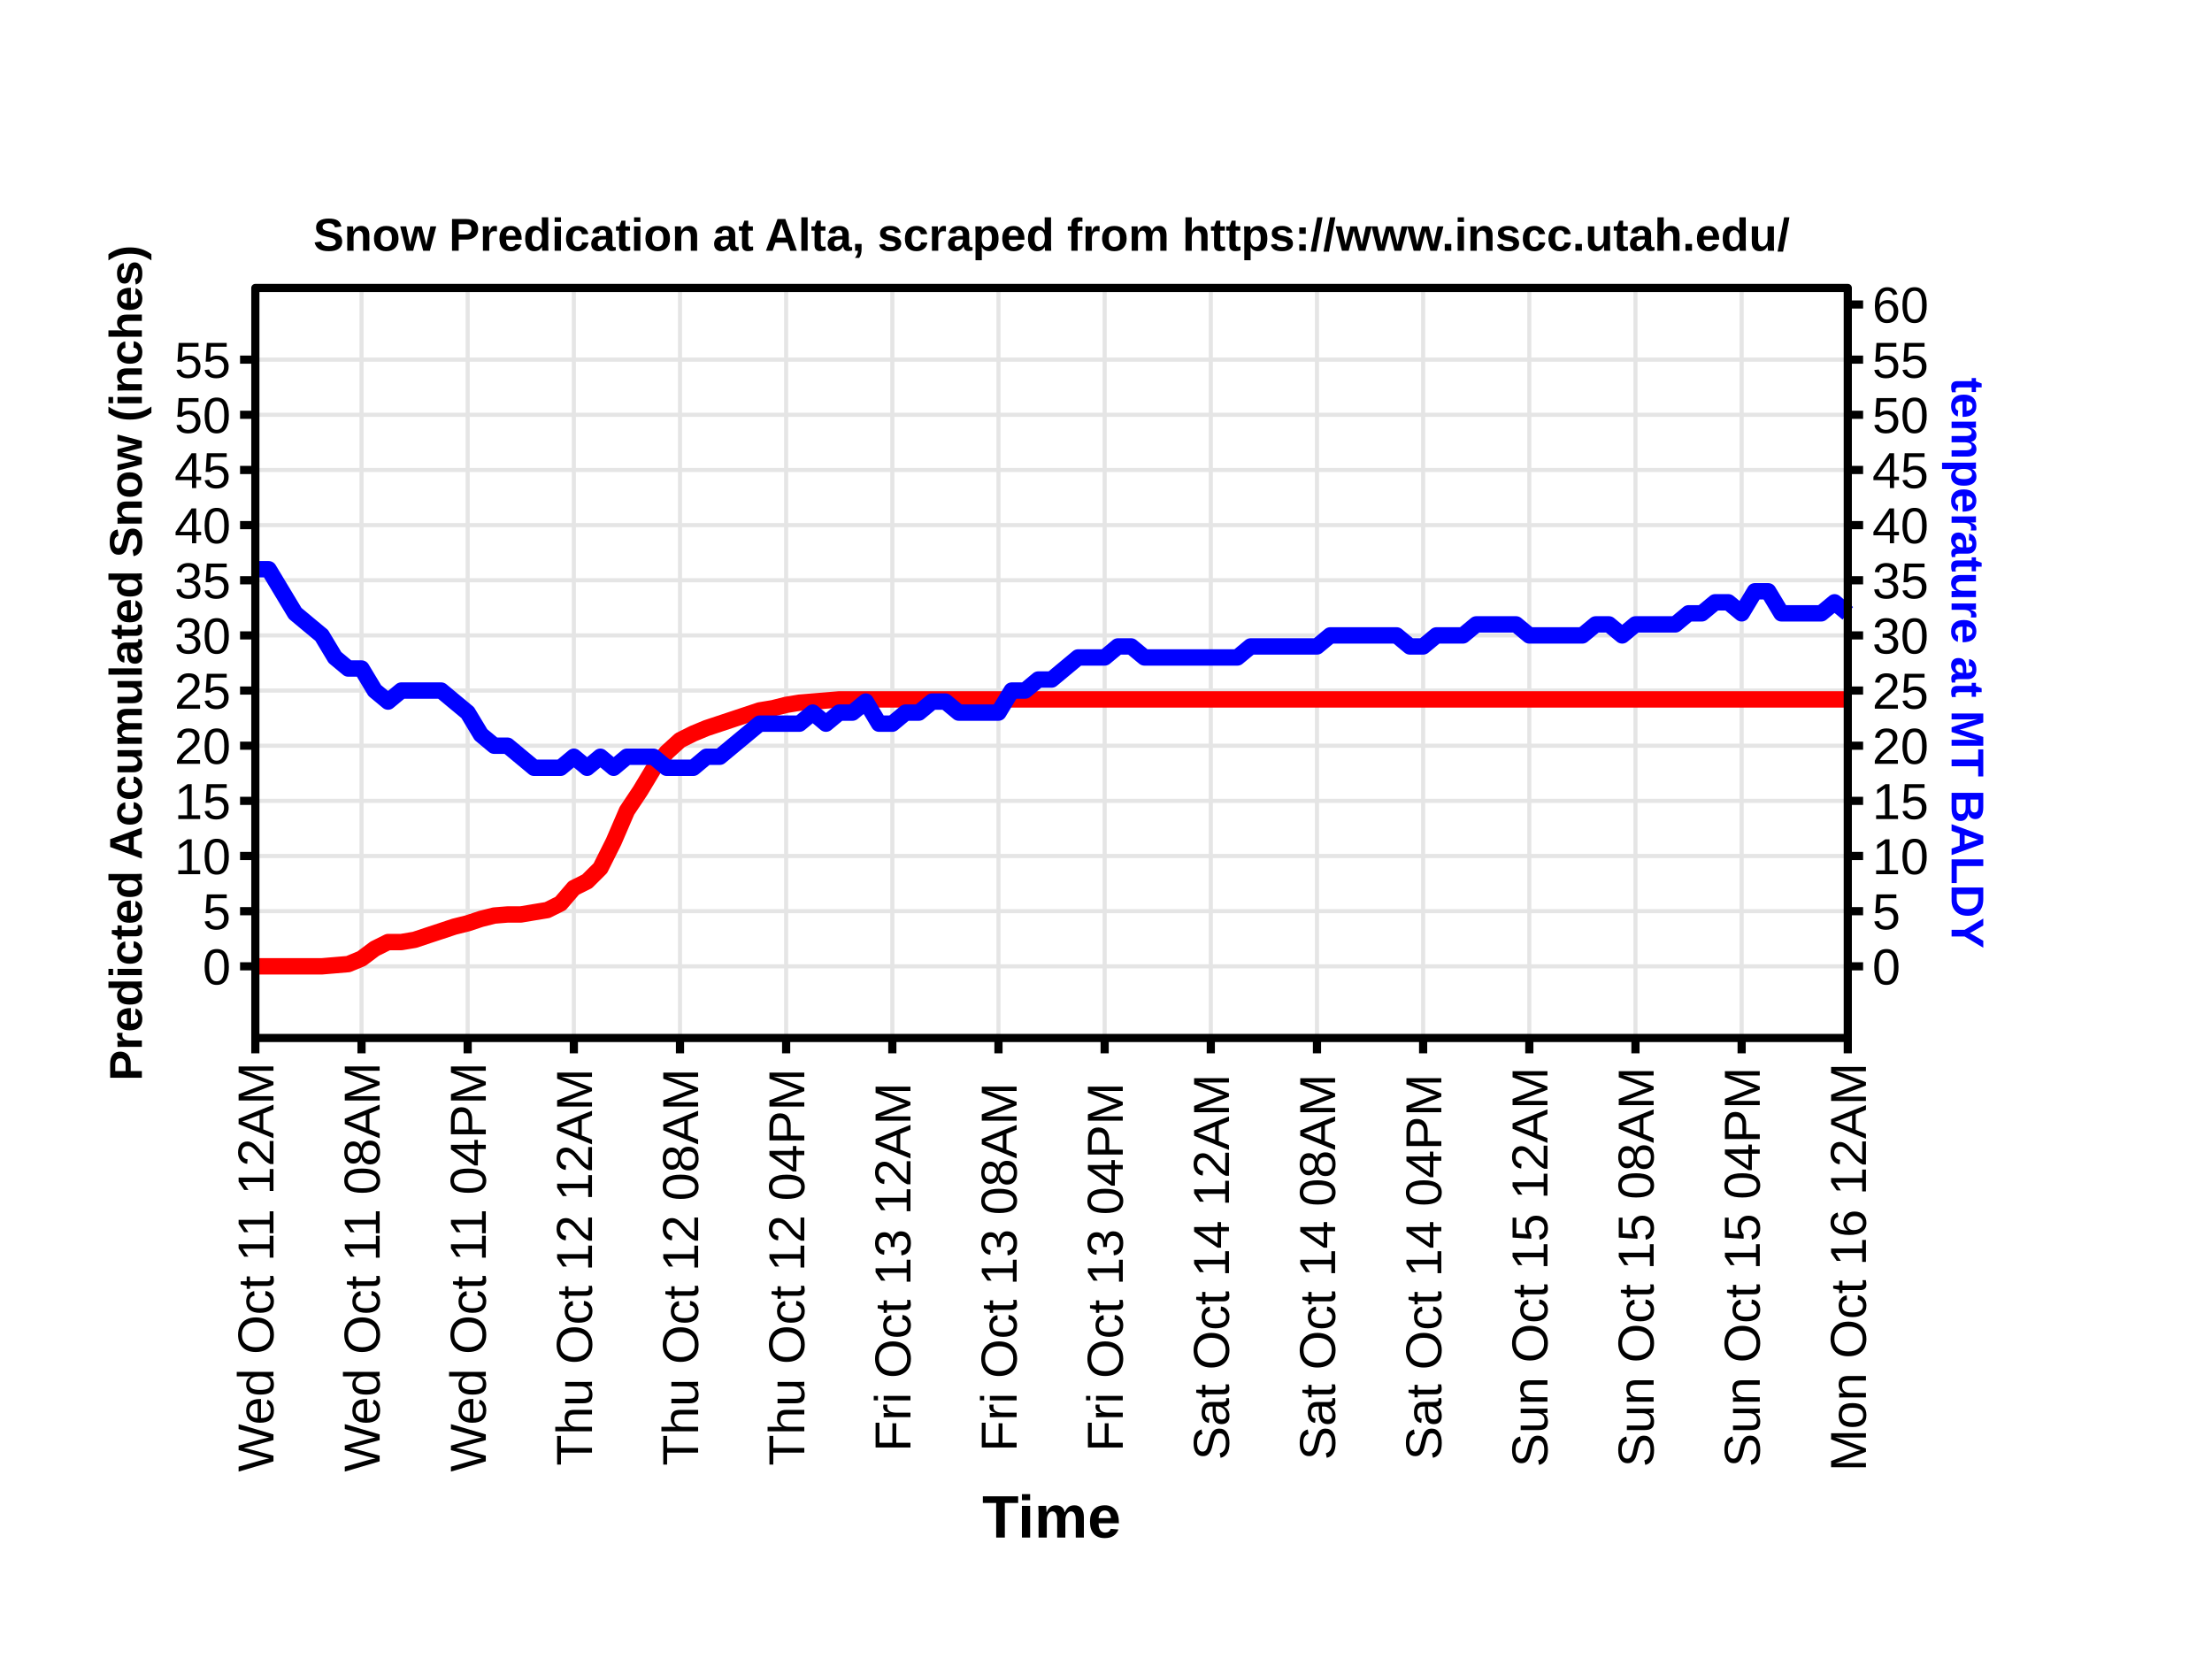
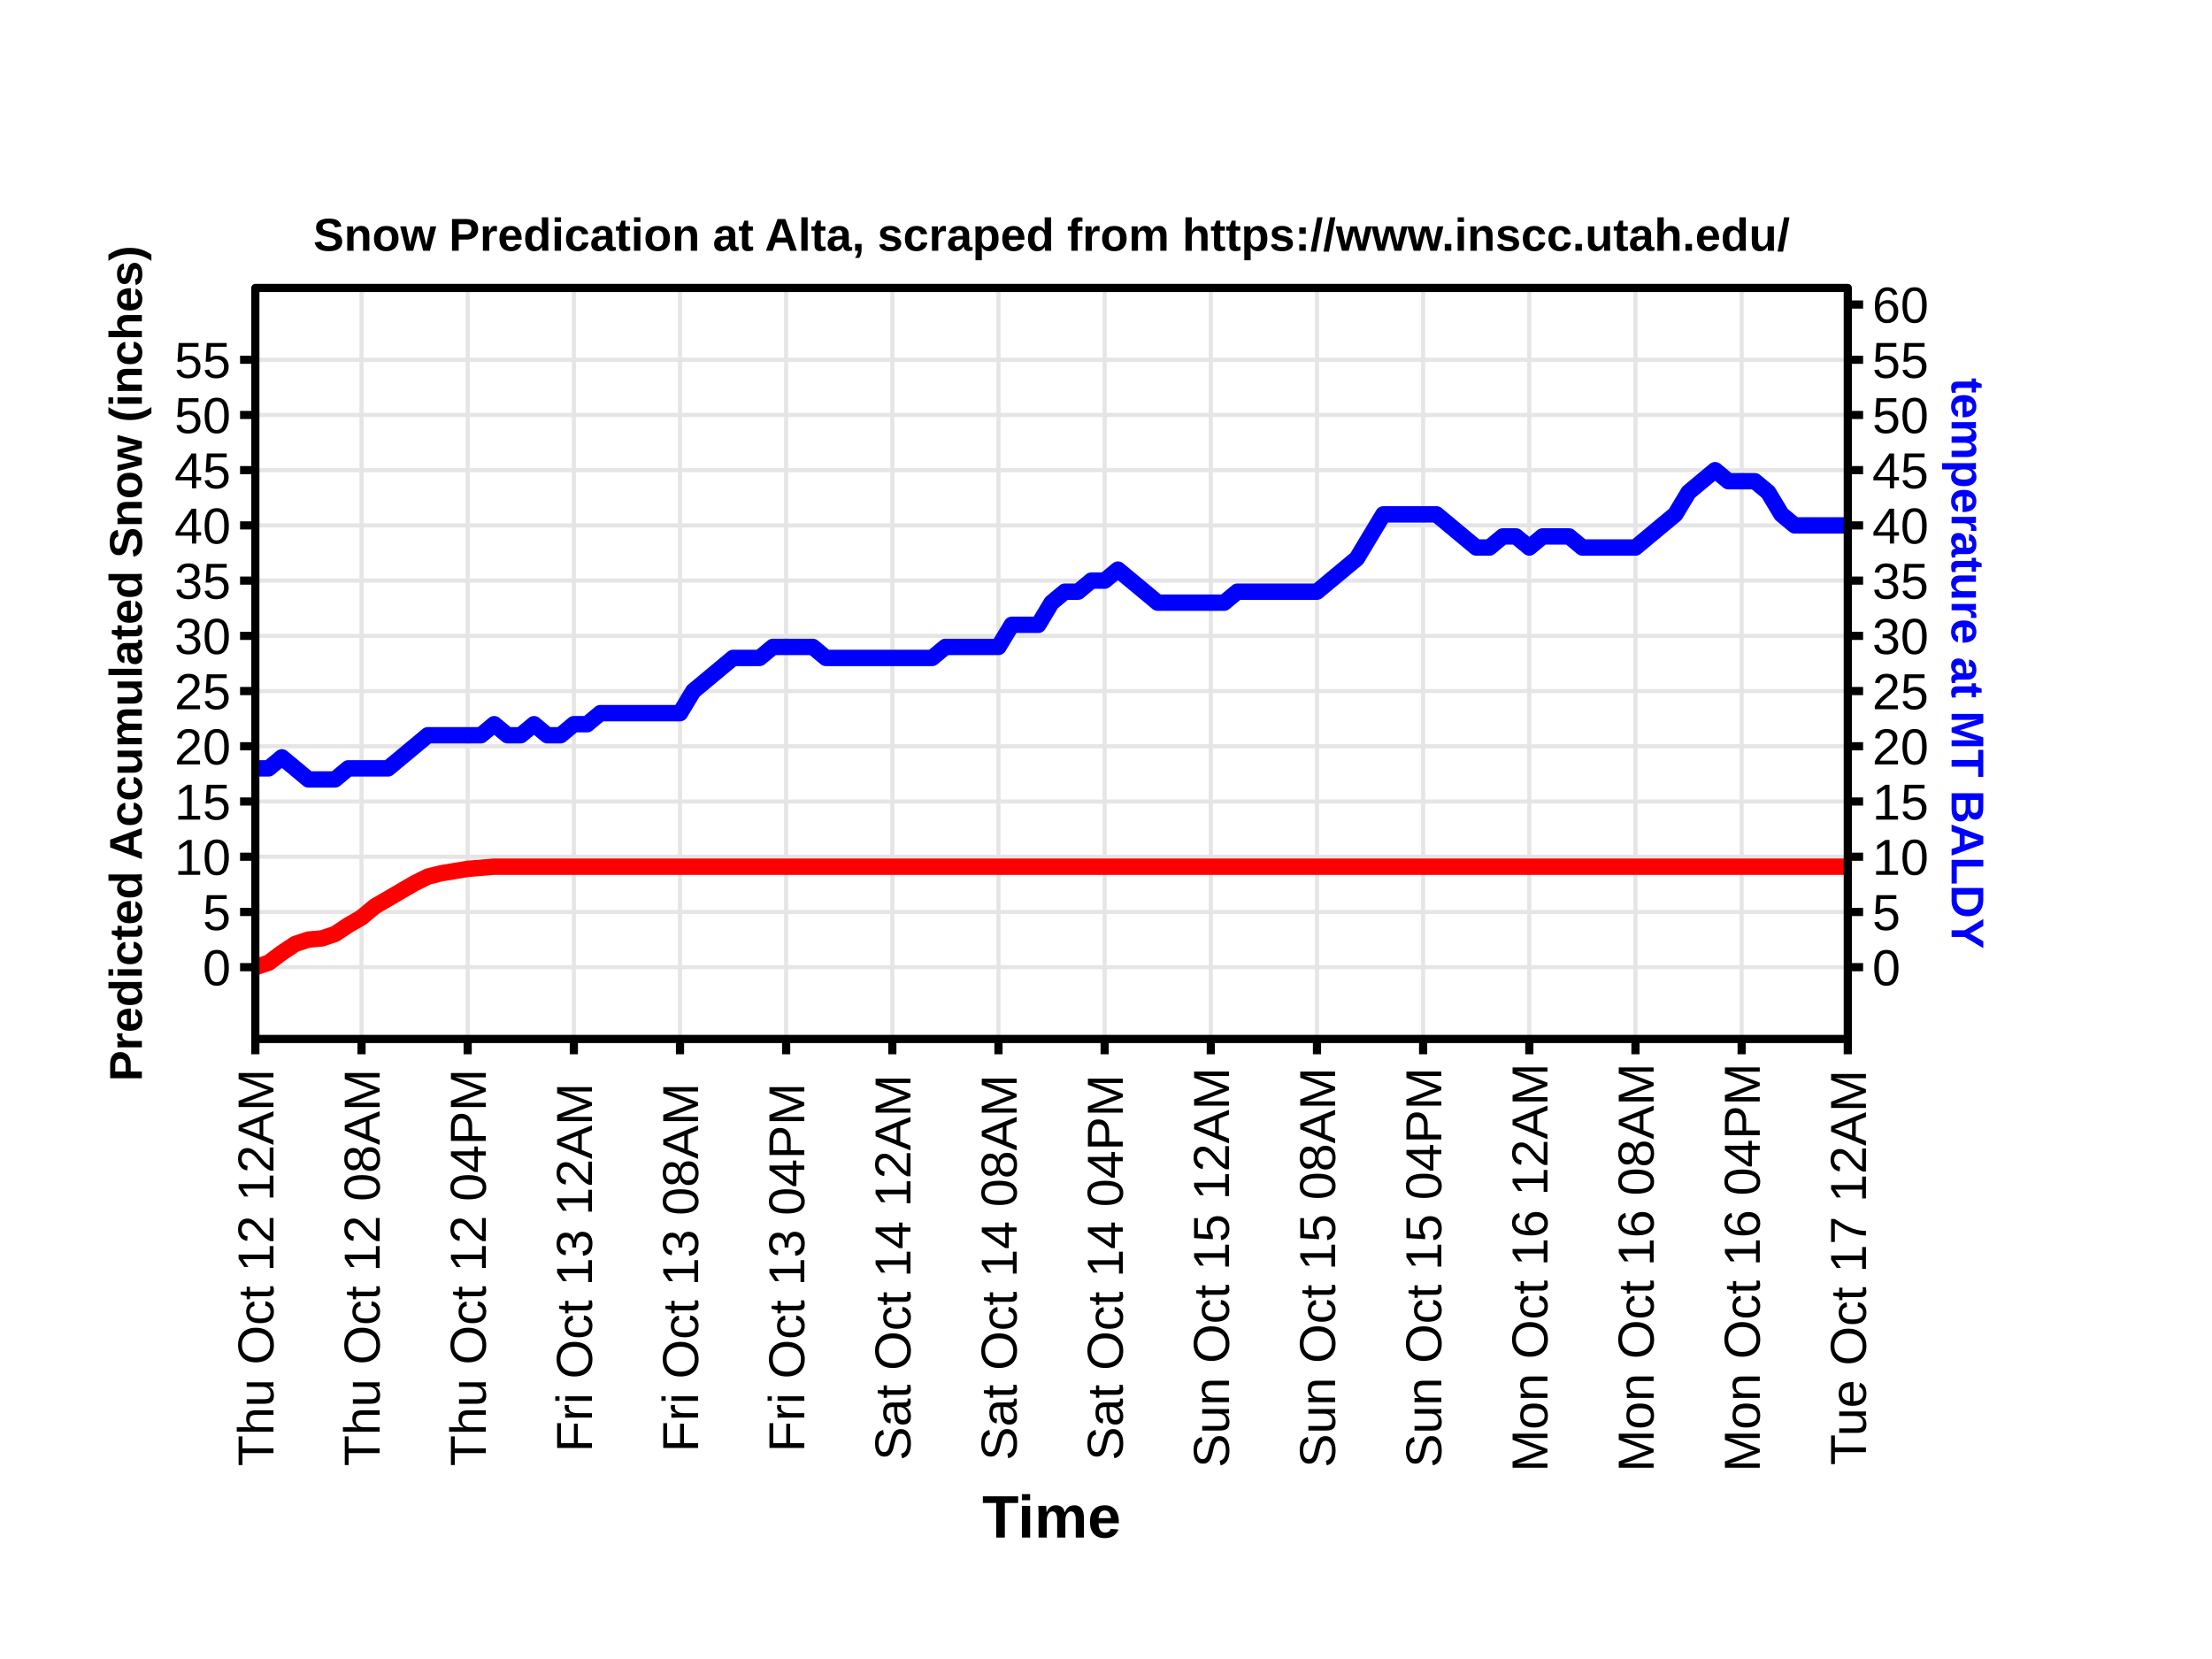
<svg xmlns="http://www.w3.org/2000/svg" class="svglite" width="576.00pt" height="432.00pt" viewBox="0 0 576.00 432.00">
  <defs>
    <style type="text/css">
    .svglite line, .svglite polyline, .svglite polygon, .svglite path, .svglite rect, .svglite circle {
      fill: none;
      stroke: #000000;
      stroke-linecap: round;
      stroke-linejoin: round;
      stroke-miterlimit: 10.00;
    }
    .svglite text {
      white-space: pre;
    }
  </style>
  </defs>
  <rect width="100%" height="100%" style="stroke: none; fill: #FFFFFF;" />
  <defs>
    <clipPath id="cpMC4wMHw1NzYuMDB8MC4wMHw0MzIuMDA=">
      <rect x="0.00" y="0.00" width="576.00" height="432.00" />
    </clipPath>
  </defs>
  <g clip-path="url(#cpMC4wMHw1NzYuMDB8MC4wMHw0MzIuMDA=)">
    <rect x="0.00" y="0.00" width="576.00" height="432.00" style="stroke-width: 1.07; stroke: none; fill: #FFFFFF;" />
-     <rect x="66.49" y="74.98" width="414.67" height="195.31" style="stroke-width: 1.07; stroke: none; fill: #FFFFFF;" />
-     <polyline points="66.49,251.63 481.16,251.63 " style="stroke-width: 1.07; stroke: #E5E5E5; stroke-linecap: butt;" />
-     <polyline points="66.49,237.27 481.16,237.27 " style="stroke-width: 1.07; stroke: #E5E5E5; stroke-linecap: butt;" />
-     <polyline points="66.49,222.90 481.16,222.90 " style="stroke-width: 1.07; stroke: #E5E5E5; stroke-linecap: butt;" />
-     <polyline points="66.49,208.54 481.16,208.54 " style="stroke-width: 1.07; stroke: #E5E5E5; stroke-linecap: butt;" />
-     <polyline points="66.49,194.18 481.16,194.18 " style="stroke-width: 1.07; stroke: #E5E5E5; stroke-linecap: butt;" />
-     <polyline points="66.49,179.82 481.16,179.82 " style="stroke-width: 1.07; stroke: #E5E5E5; stroke-linecap: butt;" />
-     <polyline points="66.49,165.46 481.16,165.46 " style="stroke-width: 1.07; stroke: #E5E5E5; stroke-linecap: butt;" />
-     <polyline points="66.49,151.10 481.16,151.10 " style="stroke-width: 1.07; stroke: #E5E5E5; stroke-linecap: butt;" />
-     <polyline points="66.49,136.74 481.16,136.74 " style="stroke-width: 1.07; stroke: #E5E5E5; stroke-linecap: butt;" />
-     <polyline points="66.49,122.38 481.16,122.38 " style="stroke-width: 1.07; stroke: #E5E5E5; stroke-linecap: butt;" />
-     <polyline points="66.49,108.01 481.16,108.01 " style="stroke-width: 1.07; stroke: #E5E5E5; stroke-linecap: butt;" />
-     <polyline points="66.49,93.65 481.16,93.65 " style="stroke-width: 1.07; stroke: #E5E5E5; stroke-linecap: butt;" />
-     <polyline points="66.49,270.30 66.49,74.98 " style="stroke-width: 1.07; stroke: #E5E5E5; stroke-linecap: butt;" />
-     <polyline points="94.14,270.30 94.14,74.98 " style="stroke-width: 1.07; stroke: #E5E5E5; stroke-linecap: butt;" />
-     <polyline points="121.78,270.30 121.78,74.98 " style="stroke-width: 1.07; stroke: #E5E5E5; stroke-linecap: butt;" />
-     <polyline points="149.43,270.30 149.43,74.98 " style="stroke-width: 1.07; stroke: #E5E5E5; stroke-linecap: butt;" />
-     <polyline points="177.07,270.30 177.07,74.98 " style="stroke-width: 1.07; stroke: #E5E5E5; stroke-linecap: butt;" />
-     <polyline points="204.71,270.30 204.71,74.98 " style="stroke-width: 1.07; stroke: #E5E5E5; stroke-linecap: butt;" />
-     <polyline points="232.36,270.30 232.36,74.98 " style="stroke-width: 1.07; stroke: #E5E5E5; stroke-linecap: butt;" />
-     <polyline points="260.00,270.30 260.00,74.98 " style="stroke-width: 1.07; stroke: #E5E5E5; stroke-linecap: butt;" />
-     <polyline points="287.65,270.30 287.65,74.98 " style="stroke-width: 1.07; stroke: #E5E5E5; stroke-linecap: butt;" />
-     <polyline points="315.29,270.30 315.29,74.98 " style="stroke-width: 1.07; stroke: #E5E5E5; stroke-linecap: butt;" />
-     <polyline points="342.94,270.30 342.94,74.98 " style="stroke-width: 1.07; stroke: #E5E5E5; stroke-linecap: butt;" />
-     <polyline points="370.58,270.30 370.58,74.98 " style="stroke-width: 1.07; stroke: #E5E5E5; stroke-linecap: butt;" />
-     <polyline points="398.23,270.30 398.23,74.98 " style="stroke-width: 1.07; stroke: #E5E5E5; stroke-linecap: butt;" />
-     <polyline points="425.87,270.30 425.87,74.98 " style="stroke-width: 1.07; stroke: #E5E5E5; stroke-linecap: butt;" />
-     <polyline points="453.52,270.30 453.52,74.98 " style="stroke-width: 1.07; stroke: #E5E5E5; stroke-linecap: butt;" />
-     <polyline points="481.16,270.30 481.16,74.98 " style="stroke-width: 1.07; stroke: #E5E5E5; stroke-linecap: butt;" />
-     <polyline points="66.49,251.63 69.95,251.63 73.40,251.63 76.86,251.63 80.31,251.63 83.77,251.63 87.22,251.34 90.68,251.05 94.14,249.62 97.59,247.03 101.05,245.31 104.50,245.31 107.96,244.73 111.41,243.58 114.87,242.44 118.32,241.29 121.78,240.43 125.24,239.28 128.69,238.41 132.15,238.13 135.60,238.13 139.06,237.55 142.51,236.98 145.97,235.26 149.43,231.23 152.88,229.51 156.34,226.06 159.79,219.17 163.25,211.13 166.70,205.96 170.16,200.21 173.61,195.91 177.07,192.75 180.53,191.02 183.98,189.59 187.44,188.44 190.89,187.29 194.35,186.14 197.80,184.99 201.26,184.42 204.71,183.55 208.17,182.98 211.63,182.69 215.08,182.41 218.54,182.12 221.99,182.12 225.45,182.12 228.90,182.12 232.36,182.12 235.82,182.12 239.27,182.12 242.73,182.12 246.18,182.12 249.64,182.12 253.09,182.12 256.55,182.12 260.00,182.12 263.46,182.12 266.92,182.12 270.37,182.12 273.83,182.12 277.28,182.12 280.74,182.12 284.19,182.12 287.65,182.12 291.10,182.12 294.56,182.12 298.02,182.12 301.47,182.12 304.93,182.12 308.38,182.12 311.84,182.12 315.29,182.12 318.75,182.12 322.21,182.12 325.66,182.12 329.12,182.12 332.57,182.12 336.03,182.12 339.48,182.12 342.94,182.12 346.39,182.12 349.85,182.12 353.31,182.12 356.76,182.12 360.22,182.12 363.67,182.12 367.13,182.12 370.58,182.12 374.04,182.12 377.49,182.12 380.95,182.12 384.41,182.12 387.86,182.12 391.32,182.12 394.77,182.12 398.23,182.12 401.68,182.12 405.14,182.12 408.60,182.12 412.05,182.12 415.51,182.12 418.96,182.12 422.42,182.12 425.87,182.12 429.33,182.12 432.78,182.12 436.24,182.12 439.70,182.12 443.15,182.12 446.61,182.12 450.06,182.12 453.52,182.12 456.97,182.12 460.43,182.12 463.88,182.12 467.34,182.12 470.80,182.12 474.25,182.12 477.71,182.12 481.16,182.12 " style="stroke-width: 4.27; stroke: #FF0000; stroke-linecap: butt;" />
-     <polyline points="66.49,148.23 69.95,148.23 73.40,153.97 76.86,159.71 80.31,162.59 83.77,165.46 87.22,171.20 90.68,174.08 94.14,174.08 97.59,179.82 101.05,182.69 104.50,179.82 107.96,179.82 111.41,179.82 114.87,179.82 118.32,182.69 121.78,185.56 125.24,191.31 128.69,194.18 132.15,194.18 135.60,197.05 139.06,199.93 142.51,199.93 145.97,199.93 149.43,197.05 152.88,199.93 156.34,197.05 159.79,199.93 163.25,197.05 166.70,197.05 170.16,197.05 173.61,199.93 177.07,199.93 180.53,199.93 183.98,197.05 187.44,197.05 190.89,194.18 194.35,191.31 197.80,188.44 201.26,188.44 204.71,188.44 208.17,188.44 211.63,185.56 215.08,188.44 218.54,185.56 221.99,185.56 225.45,182.69 228.90,188.44 232.36,188.44 235.82,185.56 239.27,185.56 242.73,182.69 246.18,182.69 249.64,185.56 253.09,185.56 256.55,185.56 260.00,185.56 263.46,179.82 266.92,179.82 270.37,176.95 273.83,176.95 277.28,174.08 280.74,171.20 284.19,171.20 287.65,171.20 291.10,168.33 294.56,168.33 298.02,171.20 301.47,171.20 304.93,171.20 308.38,171.20 311.84,171.20 315.29,171.20 318.75,171.20 322.21,171.20 325.66,168.33 329.12,168.33 332.57,168.33 336.03,168.33 339.48,168.33 342.94,168.33 346.39,165.46 349.85,165.46 353.31,165.46 356.76,165.46 360.22,165.46 363.67,165.46 367.13,168.33 370.58,168.33 374.04,165.46 377.49,165.46 380.95,165.46 384.41,162.59 387.86,162.59 391.32,162.59 394.77,162.59 398.23,165.46 401.68,165.46 405.14,165.46 408.60,165.46 412.05,165.46 415.51,162.59 418.96,162.59 422.42,165.46 425.87,162.59 429.33,162.59 432.78,162.59 436.24,162.59 439.70,159.71 443.15,159.71 446.61,156.84 450.06,156.84 453.52,159.71 456.97,153.97 460.43,153.97 463.88,159.71 467.34,159.71 470.80,159.71 474.25,159.71 477.71,156.84 481.16,159.71 " style="stroke-width: 4.27; stroke: #0000FF; stroke-linecap: butt;" />
-     <rect x="66.49" y="74.98" width="414.67" height="195.31" style="stroke-width: 2.13;" />
-     <text x="60.11" y="256.35" text-anchor="end" style="font-size: 13.20px; font-family: &quot;Arial&quot;;" textLength="7.34px" lengthAdjust="spacingAndGlyphs">0</text>
-     <text x="60.11" y="241.99" text-anchor="end" style="font-size: 13.20px; font-family: &quot;Arial&quot;;" textLength="7.34px" lengthAdjust="spacingAndGlyphs">5</text>
-     <text x="60.11" y="227.63" text-anchor="end" style="font-size: 13.20px; font-family: &quot;Arial&quot;;" textLength="14.67px" lengthAdjust="spacingAndGlyphs">10</text>
-     <text x="60.11" y="213.27" text-anchor="end" style="font-size: 13.20px; font-family: &quot;Arial&quot;;" textLength="14.67px" lengthAdjust="spacingAndGlyphs">15</text>
-     <text x="60.11" y="198.90" text-anchor="end" style="font-size: 13.20px; font-family: &quot;Arial&quot;;" textLength="14.67px" lengthAdjust="spacingAndGlyphs">20</text>
-     <text x="60.11" y="184.54" text-anchor="end" style="font-size: 13.20px; font-family: &quot;Arial&quot;;" textLength="14.67px" lengthAdjust="spacingAndGlyphs">25</text>
-     <text x="60.11" y="170.18" text-anchor="end" style="font-size: 13.20px; font-family: &quot;Arial&quot;;" textLength="14.67px" lengthAdjust="spacingAndGlyphs">30</text>
-     <text x="60.11" y="155.82" text-anchor="end" style="font-size: 13.20px; font-family: &quot;Arial&quot;;" textLength="14.67px" lengthAdjust="spacingAndGlyphs">35</text>
-     <text x="60.11" y="141.46" text-anchor="end" style="font-size: 13.20px; font-family: &quot;Arial&quot;;" textLength="14.67px" lengthAdjust="spacingAndGlyphs">40</text>
-     <text x="60.11" y="127.10" text-anchor="end" style="font-size: 13.20px; font-family: &quot;Arial&quot;;" textLength="14.67px" lengthAdjust="spacingAndGlyphs">45</text>
-     <text x="60.11" y="112.74" text-anchor="end" style="font-size: 13.20px; font-family: &quot;Arial&quot;;" textLength="14.67px" lengthAdjust="spacingAndGlyphs">50</text>
-     <text x="60.11" y="98.38" text-anchor="end" style="font-size: 13.20px; font-family: &quot;Arial&quot;;" textLength="14.67px" lengthAdjust="spacingAndGlyphs">55</text>
-     <polyline points="62.51,251.63 66.49,251.63 " style="stroke-width: 2.13; stroke-linecap: butt;" />
-     <polyline points="62.51,237.27 66.49,237.27 " style="stroke-width: 2.13; stroke-linecap: butt;" />
-     <polyline points="62.51,222.90 66.49,222.90 " style="stroke-width: 2.13; stroke-linecap: butt;" />
-     <polyline points="62.51,208.54 66.49,208.54 " style="stroke-width: 2.13; stroke-linecap: butt;" />
-     <polyline points="62.51,194.18 66.49,194.18 " style="stroke-width: 2.13; stroke-linecap: butt;" />
-     <polyline points="62.51,179.82 66.49,179.82 " style="stroke-width: 2.13; stroke-linecap: butt;" />
-     <polyline points="62.51,165.46 66.49,165.46 " style="stroke-width: 2.13; stroke-linecap: butt;" />
-     <polyline points="62.51,151.10 66.49,151.10 " style="stroke-width: 2.13; stroke-linecap: butt;" />
-     <polyline points="62.51,136.74 66.49,136.74 " style="stroke-width: 2.13; stroke-linecap: butt;" />
-     <polyline points="62.51,122.38 66.49,122.38 " style="stroke-width: 2.13; stroke-linecap: butt;" />
-     <polyline points="62.51,108.01 66.49,108.01 " style="stroke-width: 2.13; stroke-linecap: butt;" />
-     <polyline points="62.51,93.65 66.49,93.65 " style="stroke-width: 2.13; stroke-linecap: butt;" />
-     <polyline points="481.16,251.63 485.15,251.63 " style="stroke-width: 2.13; stroke-linecap: butt;" />
-     <polyline points="481.16,237.27 485.15,237.27 " style="stroke-width: 2.13; stroke-linecap: butt;" />
-     <polyline points="481.16,222.90 485.15,222.90 " style="stroke-width: 2.13; stroke-linecap: butt;" />
-     <polyline points="481.16,208.54 485.15,208.54 " style="stroke-width: 2.13; stroke-linecap: butt;" />
-     <polyline points="481.16,194.18 485.15,194.18 " style="stroke-width: 2.13; stroke-linecap: butt;" />
-     <polyline points="481.16,179.82 485.15,179.82 " style="stroke-width: 2.13; stroke-linecap: butt;" />
-     <polyline points="481.16,165.46 485.15,165.46 " style="stroke-width: 2.13; stroke-linecap: butt;" />
-     <polyline points="481.16,151.10 485.15,151.10 " style="stroke-width: 2.13; stroke-linecap: butt;" />
-     <polyline points="481.16,136.74 485.15,136.74 " style="stroke-width: 2.13; stroke-linecap: butt;" />
-     <polyline points="481.16,122.38 485.15,122.38 " style="stroke-width: 2.13; stroke-linecap: butt;" />
-     <polyline points="481.16,108.01 485.15,108.01 " style="stroke-width: 2.13; stroke-linecap: butt;" />
-     <polyline points="481.16,93.65 485.15,93.65 " style="stroke-width: 2.13; stroke-linecap: butt;" />
-     <polyline points="481.16,79.29 485.15,79.29 " style="stroke-width: 2.13; stroke-linecap: butt;" />
-     <text x="487.54" y="256.35" style="font-size: 13.20px; font-family: &quot;Arial&quot;;" textLength="7.34px" lengthAdjust="spacingAndGlyphs">0</text>
-     <text x="487.54" y="241.99" style="font-size: 13.20px; font-family: &quot;Arial&quot;;" textLength="7.34px" lengthAdjust="spacingAndGlyphs">5</text>
-     <text x="487.54" y="227.63" style="font-size: 13.20px; font-family: &quot;Arial&quot;;" textLength="14.67px" lengthAdjust="spacingAndGlyphs">10</text>
-     <text x="487.54" y="213.27" style="font-size: 13.20px; font-family: &quot;Arial&quot;;" textLength="14.67px" lengthAdjust="spacingAndGlyphs">15</text>
-     <text x="487.54" y="198.90" style="font-size: 13.20px; font-family: &quot;Arial&quot;;" textLength="14.67px" lengthAdjust="spacingAndGlyphs">20</text>
-     <text x="487.54" y="184.54" style="font-size: 13.20px; font-family: &quot;Arial&quot;;" textLength="14.67px" lengthAdjust="spacingAndGlyphs">25</text>
-     <text x="487.54" y="170.18" style="font-size: 13.20px; font-family: &quot;Arial&quot;;" textLength="14.67px" lengthAdjust="spacingAndGlyphs">30</text>
-     <text x="487.54" y="155.82" style="font-size: 13.20px; font-family: &quot;Arial&quot;;" textLength="14.67px" lengthAdjust="spacingAndGlyphs">35</text>
-     <text x="487.54" y="141.46" style="font-size: 13.20px; font-family: &quot;Arial&quot;;" textLength="14.67px" lengthAdjust="spacingAndGlyphs">40</text>
-     <text x="487.54" y="127.10" style="font-size: 13.20px; font-family: &quot;Arial&quot;;" textLength="14.67px" lengthAdjust="spacingAndGlyphs">45</text>
-     <text x="487.54" y="112.74" style="font-size: 13.20px; font-family: &quot;Arial&quot;;" textLength="14.67px" lengthAdjust="spacingAndGlyphs">50</text>
-     <text x="487.54" y="98.38" style="font-size: 13.20px; font-family: &quot;Arial&quot;;" textLength="14.67px" lengthAdjust="spacingAndGlyphs">55</text>
-     <text x="487.54" y="84.01" style="font-size: 13.20px; font-family: &quot;Arial&quot;;" textLength="14.67px" lengthAdjust="spacingAndGlyphs">60</text>
-     <polyline points="66.49,274.28 66.49,270.30 " style="stroke-width: 2.13; stroke-linecap: butt;" />
-     <polyline points="94.14,274.28 94.14,270.30 " style="stroke-width: 2.13; stroke-linecap: butt;" />
-     <polyline points="121.78,274.28 121.78,270.30 " style="stroke-width: 2.13; stroke-linecap: butt;" />
-     <polyline points="149.43,274.28 149.43,270.30 " style="stroke-width: 2.13; stroke-linecap: butt;" />
-     <polyline points="177.07,274.28 177.07,270.30 " style="stroke-width: 2.13; stroke-linecap: butt;" />
-     <polyline points="204.71,274.28 204.71,270.30 " style="stroke-width: 2.13; stroke-linecap: butt;" />
-     <polyline points="232.36,274.28 232.36,270.30 " style="stroke-width: 2.13; stroke-linecap: butt;" />
-     <polyline points="260.00,274.28 260.00,270.30 " style="stroke-width: 2.13; stroke-linecap: butt;" />
-     <polyline points="287.65,274.28 287.65,270.30 " style="stroke-width: 2.13; stroke-linecap: butt;" />
-     <polyline points="315.29,274.28 315.29,270.30 " style="stroke-width: 2.13; stroke-linecap: butt;" />
-     <polyline points="342.94,274.28 342.94,270.30 " style="stroke-width: 2.13; stroke-linecap: butt;" />
-     <polyline points="370.58,274.28 370.58,270.30 " style="stroke-width: 2.13; stroke-linecap: butt;" />
-     <polyline points="398.23,274.28 398.23,270.30 " style="stroke-width: 2.13; stroke-linecap: butt;" />
-     <polyline points="425.87,274.28 425.87,270.30 " style="stroke-width: 2.13; stroke-linecap: butt;" />
-     <polyline points="453.52,274.28 453.52,270.30 " style="stroke-width: 2.13; stroke-linecap: butt;" />
-     <polyline points="481.16,274.28 481.16,270.30 " style="stroke-width: 2.13; stroke-linecap: butt;" />
-     <text transform="translate(71.21,329.95) rotate(-90)" text-anchor="middle" style="font-size: 13.20px; font-family: &quot;Arial&quot;;" textLength="106.55px" lengthAdjust="spacingAndGlyphs">Wed Oct 11 12AM</text>
-     <text transform="translate(98.86,329.95) rotate(-90)" text-anchor="middle" style="font-size: 13.20px; font-family: &quot;Arial&quot;;" textLength="106.55px" lengthAdjust="spacingAndGlyphs">Wed Oct 11 08AM</text>
-     <text transform="translate(126.50,329.95) rotate(-90)" text-anchor="middle" style="font-size: 13.20px; font-family: &quot;Arial&quot;;" textLength="106.55px" lengthAdjust="spacingAndGlyphs">Wed Oct 11 04PM</text>
-     <text transform="translate(154.15,329.95) rotate(-90)" text-anchor="middle" style="font-size: 13.20px; font-family: &quot;Arial&quot;;" textLength="103.38px" lengthAdjust="spacingAndGlyphs">Thu Oct 12 12AM</text>
-     <text transform="translate(181.79,329.95) rotate(-90)" text-anchor="middle" style="font-size: 13.20px; font-family: &quot;Arial&quot;;" textLength="103.38px" lengthAdjust="spacingAndGlyphs">Thu Oct 12 08AM</text>
-     <text transform="translate(209.44,329.95) rotate(-90)" text-anchor="middle" style="font-size: 13.20px; font-family: &quot;Arial&quot;;" textLength="103.38px" lengthAdjust="spacingAndGlyphs">Thu Oct 12 04PM</text>
-     <text transform="translate(237.08,329.95) rotate(-90)" text-anchor="middle" style="font-size: 13.20px; font-family: &quot;Arial&quot;;" textLength="96.03px" lengthAdjust="spacingAndGlyphs">Fri Oct 13 12AM</text>
-     <text transform="translate(264.73,329.95) rotate(-90)" text-anchor="middle" style="font-size: 13.20px; font-family: &quot;Arial&quot;;" textLength="96.03px" lengthAdjust="spacingAndGlyphs">Fri Oct 13 08AM</text>
-     <text transform="translate(292.37,329.95) rotate(-90)" text-anchor="middle" style="font-size: 13.20px; font-family: &quot;Arial&quot;;" textLength="96.03px" lengthAdjust="spacingAndGlyphs">Fri Oct 13 04PM</text>
-     <text transform="translate(320.02,329.95) rotate(-90)" text-anchor="middle" style="font-size: 13.20px; font-family: &quot;Arial&quot;;" textLength="100.45px" lengthAdjust="spacingAndGlyphs">Sat Oct 14 12AM</text>
-     <text transform="translate(347.66,329.95) rotate(-90)" text-anchor="middle" style="font-size: 13.20px; font-family: &quot;Arial&quot;;" textLength="100.45px" lengthAdjust="spacingAndGlyphs">Sat Oct 14 08AM</text>
-     <text transform="translate(375.31,329.95) rotate(-90)" text-anchor="middle" style="font-size: 13.20px; font-family: &quot;Arial&quot;;" textLength="100.45px" lengthAdjust="spacingAndGlyphs">Sat Oct 14 04PM</text>
-     <text transform="translate(402.95,329.95) rotate(-90)" text-anchor="middle" style="font-size: 13.20px; font-family: &quot;Arial&quot;;" textLength="104.12px" lengthAdjust="spacingAndGlyphs">Sun Oct 15 12AM</text>
-     <text transform="translate(430.60,329.95) rotate(-90)" text-anchor="middle" style="font-size: 13.20px; font-family: &quot;Arial&quot;;" textLength="104.12px" lengthAdjust="spacingAndGlyphs">Sun Oct 15 08AM</text>
-     <text transform="translate(458.24,329.95) rotate(-90)" text-anchor="middle" style="font-size: 13.20px; font-family: &quot;Arial&quot;;" textLength="104.12px" lengthAdjust="spacingAndGlyphs">Sun Oct 15 04PM</text>
-     <text transform="translate(485.89,329.95) rotate(-90)" text-anchor="middle" style="font-size: 13.20px; font-family: &quot;Arial&quot;;" textLength="106.31px" lengthAdjust="spacingAndGlyphs">Mon Oct 16 12AM</text>
+     <rect x="66.49" y="74.98" width="414.67" height="195.56" style="stroke-width: 1.07; stroke: none; fill: #FFFFFF;" />
+     <polyline points="66.49,251.85 481.16,251.85 " style="stroke-width: 1.07; stroke: #E5E5E5; stroke-linecap: butt;" />
+     <polyline points="66.49,237.47 481.16,237.47 " style="stroke-width: 1.07; stroke: #E5E5E5; stroke-linecap: butt;" />
+     <polyline points="66.49,223.09 481.16,223.09 " style="stroke-width: 1.07; stroke: #E5E5E5; stroke-linecap: butt;" />
+     <polyline points="66.49,208.71 481.16,208.71 " style="stroke-width: 1.07; stroke: #E5E5E5; stroke-linecap: butt;" />
+     <polyline points="66.49,194.33 481.16,194.33 " style="stroke-width: 1.07; stroke: #E5E5E5; stroke-linecap: butt;" />
+     <polyline points="66.49,179.95 481.16,179.95 " style="stroke-width: 1.07; stroke: #E5E5E5; stroke-linecap: butt;" />
+     <polyline points="66.49,165.57 481.16,165.57 " style="stroke-width: 1.07; stroke: #E5E5E5; stroke-linecap: butt;" />
+     <polyline points="66.49,151.19 481.16,151.19 " style="stroke-width: 1.07; stroke: #E5E5E5; stroke-linecap: butt;" />
+     <polyline points="66.49,136.81 481.16,136.81 " style="stroke-width: 1.07; stroke: #E5E5E5; stroke-linecap: butt;" />
+     <polyline points="66.49,122.43 481.16,122.43 " style="stroke-width: 1.07; stroke: #E5E5E5; stroke-linecap: butt;" />
+     <polyline points="66.49,108.06 481.16,108.06 " style="stroke-width: 1.07; stroke: #E5E5E5; stroke-linecap: butt;" />
+     <polyline points="66.49,93.68 481.16,93.68 " style="stroke-width: 1.07; stroke: #E5E5E5; stroke-linecap: butt;" />
+     <polyline points="66.49,270.54 66.49,74.98 " style="stroke-width: 1.07; stroke: #E5E5E5; stroke-linecap: butt;" />
+     <polyline points="94.14,270.54 94.14,74.98 " style="stroke-width: 1.07; stroke: #E5E5E5; stroke-linecap: butt;" />
+     <polyline points="121.78,270.54 121.78,74.98 " style="stroke-width: 1.07; stroke: #E5E5E5; stroke-linecap: butt;" />
+     <polyline points="149.43,270.54 149.43,74.98 " style="stroke-width: 1.07; stroke: #E5E5E5; stroke-linecap: butt;" />
+     <polyline points="177.07,270.54 177.07,74.98 " style="stroke-width: 1.07; stroke: #E5E5E5; stroke-linecap: butt;" />
+     <polyline points="204.71,270.54 204.71,74.98 " style="stroke-width: 1.07; stroke: #E5E5E5; stroke-linecap: butt;" />
+     <polyline points="232.36,270.54 232.36,74.98 " style="stroke-width: 1.07; stroke: #E5E5E5; stroke-linecap: butt;" />
+     <polyline points="260.00,270.54 260.00,74.98 " style="stroke-width: 1.07; stroke: #E5E5E5; stroke-linecap: butt;" />
+     <polyline points="287.65,270.54 287.65,74.98 " style="stroke-width: 1.07; stroke: #E5E5E5; stroke-linecap: butt;" />
+     <polyline points="315.29,270.54 315.29,74.98 " style="stroke-width: 1.07; stroke: #E5E5E5; stroke-linecap: butt;" />
+     <polyline points="342.94,270.54 342.94,74.98 " style="stroke-width: 1.07; stroke: #E5E5E5; stroke-linecap: butt;" />
+     <polyline points="370.58,270.54 370.58,74.98 " style="stroke-width: 1.07; stroke: #E5E5E5; stroke-linecap: butt;" />
+     <polyline points="398.23,270.54 398.23,74.98 " style="stroke-width: 1.07; stroke: #E5E5E5; stroke-linecap: butt;" />
+     <polyline points="425.87,270.54 425.87,74.98 " style="stroke-width: 1.07; stroke: #E5E5E5; stroke-linecap: butt;" />
+     <polyline points="453.52,270.54 453.52,74.98 " style="stroke-width: 1.07; stroke: #E5E5E5; stroke-linecap: butt;" />
+     <polyline points="481.16,270.54 481.16,74.98 " style="stroke-width: 1.07; stroke: #E5E5E5; stroke-linecap: butt;" />
+     <polyline points="66.49,251.85 69.95,250.70 73.40,248.11 76.86,245.81 80.31,244.66 83.77,244.37 87.22,243.22 90.68,240.92 94.14,238.91 97.59,236.03 101.05,234.02 104.50,232.00 107.96,229.99 111.41,228.27 114.87,227.40 118.32,226.83 121.78,226.25 125.24,225.97 128.69,225.68 132.15,225.68 135.60,225.68 139.06,225.68 142.51,225.68 145.97,225.68 149.43,225.68 152.88,225.68 156.34,225.68 159.79,225.68 163.25,225.68 166.70,225.68 170.16,225.68 173.61,225.68 177.07,225.68 180.53,225.68 183.98,225.68 187.44,225.68 190.89,225.68 194.35,225.68 197.80,225.68 201.26,225.68 204.71,225.68 208.17,225.68 211.63,225.68 215.08,225.68 218.54,225.68 221.99,225.68 225.45,225.68 228.90,225.68 232.36,225.68 235.82,225.68 239.27,225.68 242.73,225.68 246.18,225.68 249.64,225.68 253.09,225.68 256.55,225.68 260.00,225.68 263.46,225.68 266.92,225.68 270.37,225.68 273.83,225.68 277.28,225.68 280.74,225.68 284.19,225.68 287.65,225.68 291.10,225.68 294.56,225.68 298.02,225.68 301.47,225.68 304.93,225.68 308.38,225.68 311.84,225.68 315.29,225.68 318.75,225.68 322.21,225.68 325.66,225.68 329.12,225.68 332.57,225.68 336.03,225.68 339.48,225.68 342.94,225.68 346.39,225.68 349.85,225.68 353.31,225.68 356.76,225.68 360.22,225.68 363.67,225.68 367.13,225.68 370.58,225.68 374.04,225.68 377.49,225.68 380.95,225.68 384.41,225.68 387.86,225.68 391.32,225.68 394.77,225.68 398.23,225.68 401.68,225.68 405.14,225.68 408.60,225.68 412.05,225.68 415.51,225.68 418.96,225.68 422.42,225.68 425.87,225.68 429.33,225.68 432.78,225.68 436.24,225.68 439.70,225.68 443.15,225.68 446.61,225.68 450.06,225.68 453.52,225.68 456.97,225.68 460.43,225.68 463.88,225.68 467.34,225.68 470.80,225.68 474.25,225.68 477.71,225.68 481.16,225.68 " style="stroke-width: 4.27; stroke: #FF0000; stroke-linecap: butt;" />
+     <polyline points="66.49,200.08 69.95,200.08 73.40,197.21 76.86,200.08 80.31,202.96 83.77,202.96 87.22,202.96 90.68,200.08 94.14,200.08 97.59,200.08 101.05,200.08 104.50,197.21 107.96,194.33 111.41,191.46 114.87,191.46 118.32,191.46 121.78,191.46 125.24,191.46 128.69,188.58 132.15,191.46 135.60,191.46 139.06,188.58 142.51,191.46 145.97,191.46 149.43,188.58 152.88,188.58 156.34,185.70 159.79,185.70 163.25,185.70 166.70,185.70 170.16,185.70 173.61,185.70 177.07,185.70 180.53,179.95 183.98,177.08 187.44,174.20 190.89,171.32 194.35,171.32 197.80,171.32 201.26,168.45 204.71,168.45 208.17,168.45 211.63,168.45 215.08,171.32 218.54,171.32 221.99,171.32 225.45,171.32 228.90,171.32 232.36,171.32 235.82,171.32 239.27,171.32 242.73,171.32 246.18,168.45 249.64,168.45 253.09,168.45 256.55,168.45 260.00,168.45 263.46,162.70 266.92,162.70 270.37,162.70 273.83,156.94 277.28,154.07 280.74,154.07 284.19,151.19 287.65,151.19 291.10,148.32 294.56,151.19 298.02,154.07 301.47,156.94 304.93,156.94 308.38,156.94 311.84,156.94 315.29,156.94 318.75,156.94 322.21,154.07 325.66,154.07 329.12,154.07 332.57,154.07 336.03,154.07 339.48,154.07 342.94,154.07 346.39,151.19 349.85,148.32 353.31,145.44 356.76,139.69 360.22,133.94 363.67,133.94 367.13,133.94 370.58,133.94 374.04,133.94 377.49,136.81 380.95,139.69 384.41,142.57 387.86,142.57 391.32,139.69 394.77,139.69 398.23,142.57 401.68,139.69 405.14,139.69 408.60,139.69 412.05,142.57 415.51,142.57 418.96,142.57 422.42,142.57 425.87,142.57 429.33,139.69 432.78,136.81 436.24,133.94 439.70,128.19 443.15,125.31 446.61,122.43 450.06,125.31 453.52,125.31 456.97,125.31 460.43,128.19 463.88,133.94 467.34,136.81 470.80,136.81 474.25,136.81 477.71,136.81 481.16,136.81 " style="stroke-width: 4.27; stroke: #0000FF; stroke-linecap: butt;" />
+     <rect x="66.49" y="74.98" width="414.67" height="195.56" style="stroke-width: 2.13;" />
+     <text x="60.11" y="256.57" text-anchor="end" style="font-size: 13.20px; font-family: &quot;Arial&quot;;" textLength="7.34px" lengthAdjust="spacingAndGlyphs">0</text>
+     <text x="60.11" y="242.19" text-anchor="end" style="font-size: 13.20px; font-family: &quot;Arial&quot;;" textLength="7.34px" lengthAdjust="spacingAndGlyphs">5</text>
+     <text x="60.11" y="227.81" text-anchor="end" style="font-size: 13.20px; font-family: &quot;Arial&quot;;" textLength="14.67px" lengthAdjust="spacingAndGlyphs">10</text>
+     <text x="60.11" y="213.43" text-anchor="end" style="font-size: 13.20px; font-family: &quot;Arial&quot;;" textLength="14.67px" lengthAdjust="spacingAndGlyphs">15</text>
+     <text x="60.11" y="199.05" text-anchor="end" style="font-size: 13.20px; font-family: &quot;Arial&quot;;" textLength="14.67px" lengthAdjust="spacingAndGlyphs">20</text>
+     <text x="60.11" y="184.67" text-anchor="end" style="font-size: 13.20px; font-family: &quot;Arial&quot;;" textLength="14.67px" lengthAdjust="spacingAndGlyphs">25</text>
+     <text x="60.11" y="170.30" text-anchor="end" style="font-size: 13.20px; font-family: &quot;Arial&quot;;" textLength="14.67px" lengthAdjust="spacingAndGlyphs">30</text>
+     <text x="60.11" y="155.92" text-anchor="end" style="font-size: 13.20px; font-family: &quot;Arial&quot;;" textLength="14.67px" lengthAdjust="spacingAndGlyphs">35</text>
+     <text x="60.11" y="141.54" text-anchor="end" style="font-size: 13.20px; font-family: &quot;Arial&quot;;" textLength="14.67px" lengthAdjust="spacingAndGlyphs">40</text>
+     <text x="60.11" y="127.16" text-anchor="end" style="font-size: 13.20px; font-family: &quot;Arial&quot;;" textLength="14.67px" lengthAdjust="spacingAndGlyphs">45</text>
+     <text x="60.11" y="112.78" text-anchor="end" style="font-size: 13.20px; font-family: &quot;Arial&quot;;" textLength="14.67px" lengthAdjust="spacingAndGlyphs">50</text>
+     <text x="60.11" y="98.40" text-anchor="end" style="font-size: 13.20px; font-family: &quot;Arial&quot;;" textLength="14.67px" lengthAdjust="spacingAndGlyphs">55</text>
+     <polyline points="62.51,251.85 66.49,251.85 " style="stroke-width: 2.13; stroke-linecap: butt;" />
+     <polyline points="62.51,237.47 66.49,237.47 " style="stroke-width: 2.13; stroke-linecap: butt;" />
+     <polyline points="62.51,223.09 66.49,223.09 " style="stroke-width: 2.13; stroke-linecap: butt;" />
+     <polyline points="62.51,208.71 66.49,208.71 " style="stroke-width: 2.13; stroke-linecap: butt;" />
+     <polyline points="62.51,194.33 66.49,194.33 " style="stroke-width: 2.13; stroke-linecap: butt;" />
+     <polyline points="62.51,179.95 66.49,179.95 " style="stroke-width: 2.13; stroke-linecap: butt;" />
+     <polyline points="62.51,165.57 66.49,165.57 " style="stroke-width: 2.13; stroke-linecap: butt;" />
+     <polyline points="62.51,151.19 66.49,151.19 " style="stroke-width: 2.13; stroke-linecap: butt;" />
+     <polyline points="62.51,136.81 66.49,136.81 " style="stroke-width: 2.13; stroke-linecap: butt;" />
+     <polyline points="62.51,122.43 66.49,122.43 " style="stroke-width: 2.13; stroke-linecap: butt;" />
+     <polyline points="62.51,108.06 66.49,108.06 " style="stroke-width: 2.13; stroke-linecap: butt;" />
+     <polyline points="62.51,93.68 66.49,93.68 " style="stroke-width: 2.13; stroke-linecap: butt;" />
+     <polyline points="481.16,251.85 485.15,251.85 " style="stroke-width: 2.13; stroke-linecap: butt;" />
+     <polyline points="481.16,237.47 485.15,237.47 " style="stroke-width: 2.13; stroke-linecap: butt;" />
+     <polyline points="481.16,223.09 485.15,223.09 " style="stroke-width: 2.13; stroke-linecap: butt;" />
+     <polyline points="481.16,208.71 485.15,208.71 " style="stroke-width: 2.13; stroke-linecap: butt;" />
+     <polyline points="481.16,194.33 485.15,194.33 " style="stroke-width: 2.13; stroke-linecap: butt;" />
+     <polyline points="481.16,179.95 485.15,179.95 " style="stroke-width: 2.13; stroke-linecap: butt;" />
+     <polyline points="481.16,165.57 485.15,165.57 " style="stroke-width: 2.13; stroke-linecap: butt;" />
+     <polyline points="481.16,151.19 485.15,151.19 " style="stroke-width: 2.13; stroke-linecap: butt;" />
+     <polyline points="481.16,136.81 485.15,136.81 " style="stroke-width: 2.13; stroke-linecap: butt;" />
+     <polyline points="481.16,122.43 485.15,122.43 " style="stroke-width: 2.13; stroke-linecap: butt;" />
+     <polyline points="481.16,108.06 485.15,108.06 " style="stroke-width: 2.13; stroke-linecap: butt;" />
+     <polyline points="481.16,93.68 485.15,93.68 " style="stroke-width: 2.13; stroke-linecap: butt;" />
+     <polyline points="481.16,79.30 485.15,79.30 " style="stroke-width: 2.13; stroke-linecap: butt;" />
+     <text x="487.54" y="256.57" style="font-size: 13.20px; font-family: &quot;Arial&quot;;" textLength="7.34px" lengthAdjust="spacingAndGlyphs">0</text>
+     <text x="487.54" y="242.19" style="font-size: 13.20px; font-family: &quot;Arial&quot;;" textLength="7.34px" lengthAdjust="spacingAndGlyphs">5</text>
+     <text x="487.54" y="227.81" style="font-size: 13.20px; font-family: &quot;Arial&quot;;" textLength="14.67px" lengthAdjust="spacingAndGlyphs">10</text>
+     <text x="487.54" y="213.43" style="font-size: 13.20px; font-family: &quot;Arial&quot;;" textLength="14.67px" lengthAdjust="spacingAndGlyphs">15</text>
+     <text x="487.54" y="199.05" style="font-size: 13.20px; font-family: &quot;Arial&quot;;" textLength="14.67px" lengthAdjust="spacingAndGlyphs">20</text>
+     <text x="487.54" y="184.67" style="font-size: 13.20px; font-family: &quot;Arial&quot;;" textLength="14.67px" lengthAdjust="spacingAndGlyphs">25</text>
+     <text x="487.54" y="170.30" style="font-size: 13.20px; font-family: &quot;Arial&quot;;" textLength="14.67px" lengthAdjust="spacingAndGlyphs">30</text>
+     <text x="487.54" y="155.92" style="font-size: 13.20px; font-family: &quot;Arial&quot;;" textLength="14.67px" lengthAdjust="spacingAndGlyphs">35</text>
+     <text x="487.54" y="141.54" style="font-size: 13.20px; font-family: &quot;Arial&quot;;" textLength="14.67px" lengthAdjust="spacingAndGlyphs">40</text>
+     <text x="487.54" y="127.16" style="font-size: 13.20px; font-family: &quot;Arial&quot;;" textLength="14.67px" lengthAdjust="spacingAndGlyphs">45</text>
+     <text x="487.54" y="112.78" style="font-size: 13.20px; font-family: &quot;Arial&quot;;" textLength="14.67px" lengthAdjust="spacingAndGlyphs">50</text>
+     <text x="487.54" y="98.40" style="font-size: 13.20px; font-family: &quot;Arial&quot;;" textLength="14.67px" lengthAdjust="spacingAndGlyphs">55</text>
+     <text x="487.54" y="84.02" style="font-size: 13.20px; font-family: &quot;Arial&quot;;" textLength="14.67px" lengthAdjust="spacingAndGlyphs">60</text>
+     <polyline points="66.49,274.53 66.49,270.54 " style="stroke-width: 2.13; stroke-linecap: butt;" />
+     <polyline points="94.14,274.53 94.14,270.54 " style="stroke-width: 2.13; stroke-linecap: butt;" />
+     <polyline points="121.78,274.53 121.78,270.54 " style="stroke-width: 2.13; stroke-linecap: butt;" />
+     <polyline points="149.43,274.53 149.43,270.54 " style="stroke-width: 2.13; stroke-linecap: butt;" />
+     <polyline points="177.07,274.53 177.07,270.54 " style="stroke-width: 2.13; stroke-linecap: butt;" />
+     <polyline points="204.71,274.53 204.71,270.54 " style="stroke-width: 2.13; stroke-linecap: butt;" />
+     <polyline points="232.36,274.53 232.36,270.54 " style="stroke-width: 2.13; stroke-linecap: butt;" />
+     <polyline points="260.00,274.53 260.00,270.54 " style="stroke-width: 2.13; stroke-linecap: butt;" />
+     <polyline points="287.65,274.53 287.65,270.54 " style="stroke-width: 2.13; stroke-linecap: butt;" />
+     <polyline points="315.29,274.53 315.29,270.54 " style="stroke-width: 2.13; stroke-linecap: butt;" />
+     <polyline points="342.94,274.53 342.94,270.54 " style="stroke-width: 2.13; stroke-linecap: butt;" />
+     <polyline points="370.58,274.53 370.58,270.54 " style="stroke-width: 2.13; stroke-linecap: butt;" />
+     <polyline points="398.23,274.53 398.23,270.54 " style="stroke-width: 2.13; stroke-linecap: butt;" />
+     <polyline points="425.87,274.53 425.87,270.54 " style="stroke-width: 2.13; stroke-linecap: butt;" />
+     <polyline points="453.52,274.53 453.52,270.54 " style="stroke-width: 2.13; stroke-linecap: butt;" />
+     <polyline points="481.16,274.53 481.16,270.54 " style="stroke-width: 2.13; stroke-linecap: butt;" />
+     <text transform="translate(71.21,330.07) rotate(-90)" text-anchor="middle" style="font-size: 13.20px; font-family: &quot;Arial&quot;;" textLength="103.38px" lengthAdjust="spacingAndGlyphs">Thu Oct 12 12AM</text>
+     <text transform="translate(98.86,330.07) rotate(-90)" text-anchor="middle" style="font-size: 13.20px; font-family: &quot;Arial&quot;;" textLength="103.38px" lengthAdjust="spacingAndGlyphs">Thu Oct 12 08AM</text>
+     <text transform="translate(126.50,330.07) rotate(-90)" text-anchor="middle" style="font-size: 13.20px; font-family: &quot;Arial&quot;;" textLength="103.38px" lengthAdjust="spacingAndGlyphs">Thu Oct 12 04PM</text>
+     <text transform="translate(154.15,330.07) rotate(-90)" text-anchor="middle" style="font-size: 13.20px; font-family: &quot;Arial&quot;;" textLength="96.03px" lengthAdjust="spacingAndGlyphs">Fri Oct 13 12AM</text>
+     <text transform="translate(181.79,330.07) rotate(-90)" text-anchor="middle" style="font-size: 13.20px; font-family: &quot;Arial&quot;;" textLength="96.03px" lengthAdjust="spacingAndGlyphs">Fri Oct 13 08AM</text>
+     <text transform="translate(209.44,330.07) rotate(-90)" text-anchor="middle" style="font-size: 13.20px; font-family: &quot;Arial&quot;;" textLength="96.03px" lengthAdjust="spacingAndGlyphs">Fri Oct 13 04PM</text>
+     <text transform="translate(237.08,330.07) rotate(-90)" text-anchor="middle" style="font-size: 13.20px; font-family: &quot;Arial&quot;;" textLength="100.45px" lengthAdjust="spacingAndGlyphs">Sat Oct 14 12AM</text>
+     <text transform="translate(264.73,330.07) rotate(-90)" text-anchor="middle" style="font-size: 13.20px; font-family: &quot;Arial&quot;;" textLength="100.45px" lengthAdjust="spacingAndGlyphs">Sat Oct 14 08AM</text>
+     <text transform="translate(292.37,330.07) rotate(-90)" text-anchor="middle" style="font-size: 13.20px; font-family: &quot;Arial&quot;;" textLength="100.45px" lengthAdjust="spacingAndGlyphs">Sat Oct 14 04PM</text>
+     <text transform="translate(320.02,330.07) rotate(-90)" text-anchor="middle" style="font-size: 13.20px; font-family: &quot;Arial&quot;;" textLength="104.12px" lengthAdjust="spacingAndGlyphs">Sun Oct 15 12AM</text>
+     <text transform="translate(347.66,330.07) rotate(-90)" text-anchor="middle" style="font-size: 13.20px; font-family: &quot;Arial&quot;;" textLength="104.12px" lengthAdjust="spacingAndGlyphs">Sun Oct 15 08AM</text>
+     <text transform="translate(375.31,330.07) rotate(-90)" text-anchor="middle" style="font-size: 13.20px; font-family: &quot;Arial&quot;;" textLength="104.12px" lengthAdjust="spacingAndGlyphs">Sun Oct 15 04PM</text>
+     <text transform="translate(402.95,330.07) rotate(-90)" text-anchor="middle" style="font-size: 13.20px; font-family: &quot;Arial&quot;;" textLength="106.31px" lengthAdjust="spacingAndGlyphs">Mon Oct 16 12AM</text>
+     <text transform="translate(430.60,330.07) rotate(-90)" text-anchor="middle" style="font-size: 13.20px; font-family: &quot;Arial&quot;;" textLength="106.31px" lengthAdjust="spacingAndGlyphs">Mon Oct 16 08AM</text>
+     <text transform="translate(458.24,330.07) rotate(-90)" text-anchor="middle" style="font-size: 13.20px; font-family: &quot;Arial&quot;;" textLength="106.31px" lengthAdjust="spacingAndGlyphs">Mon Oct 16 04PM</text>
+     <text transform="translate(485.89,330.07) rotate(-90)" text-anchor="middle" style="font-size: 13.20px; font-family: &quot;Arial&quot;;" textLength="102.89px" lengthAdjust="spacingAndGlyphs">Tue Oct 17 12AM</text>
    <text x="273.83" y="400.37" text-anchor="middle" style="font-size: 15.60px; font-weight: bold; font-family: &quot;Arial&quot;;" textLength="36.12px" lengthAdjust="spacingAndGlyphs">Time</text>
-     <text transform="translate(36.94,172.64) rotate(-90)" text-anchor="middle" style="font-size: 12.00px; font-weight: bold; font-family: &quot;Arial&quot;;" textLength="217.61px" lengthAdjust="spacingAndGlyphs">Predicted Accumulated Snow (inches)</text>
-     <text transform="translate(508.19,172.64) rotate(90)" text-anchor="middle" style="font-size: 12.00px; font-weight: bold;fill: #0000FF; font-family: &quot;Arial&quot;;" textLength="148.71px" lengthAdjust="spacingAndGlyphs">temperature at MT BALDY</text>
+     <text transform="translate(36.94,172.76) rotate(-90)" text-anchor="middle" style="font-size: 12.00px; font-weight: bold; font-family: &quot;Arial&quot;;" textLength="217.61px" lengthAdjust="spacingAndGlyphs">Predicted Accumulated Snow (inches)</text>
+     <text transform="translate(508.19,172.76) rotate(90)" text-anchor="middle" style="font-size: 12.00px; font-weight: bold;fill: #0000FF; font-family: &quot;Arial&quot;;" textLength="148.71px" lengthAdjust="spacingAndGlyphs">temperature at MT BALDY</text>
    <text x="273.83" y="65.29" text-anchor="middle" style="font-size: 12.00px; font-weight: bold; font-family: &quot;Arial&quot;;" textLength="384.53px" lengthAdjust="spacingAndGlyphs">Snow Predication at Alta, scraped from https://www.inscc.utah.edu/</text>
  </g>
</svg>
